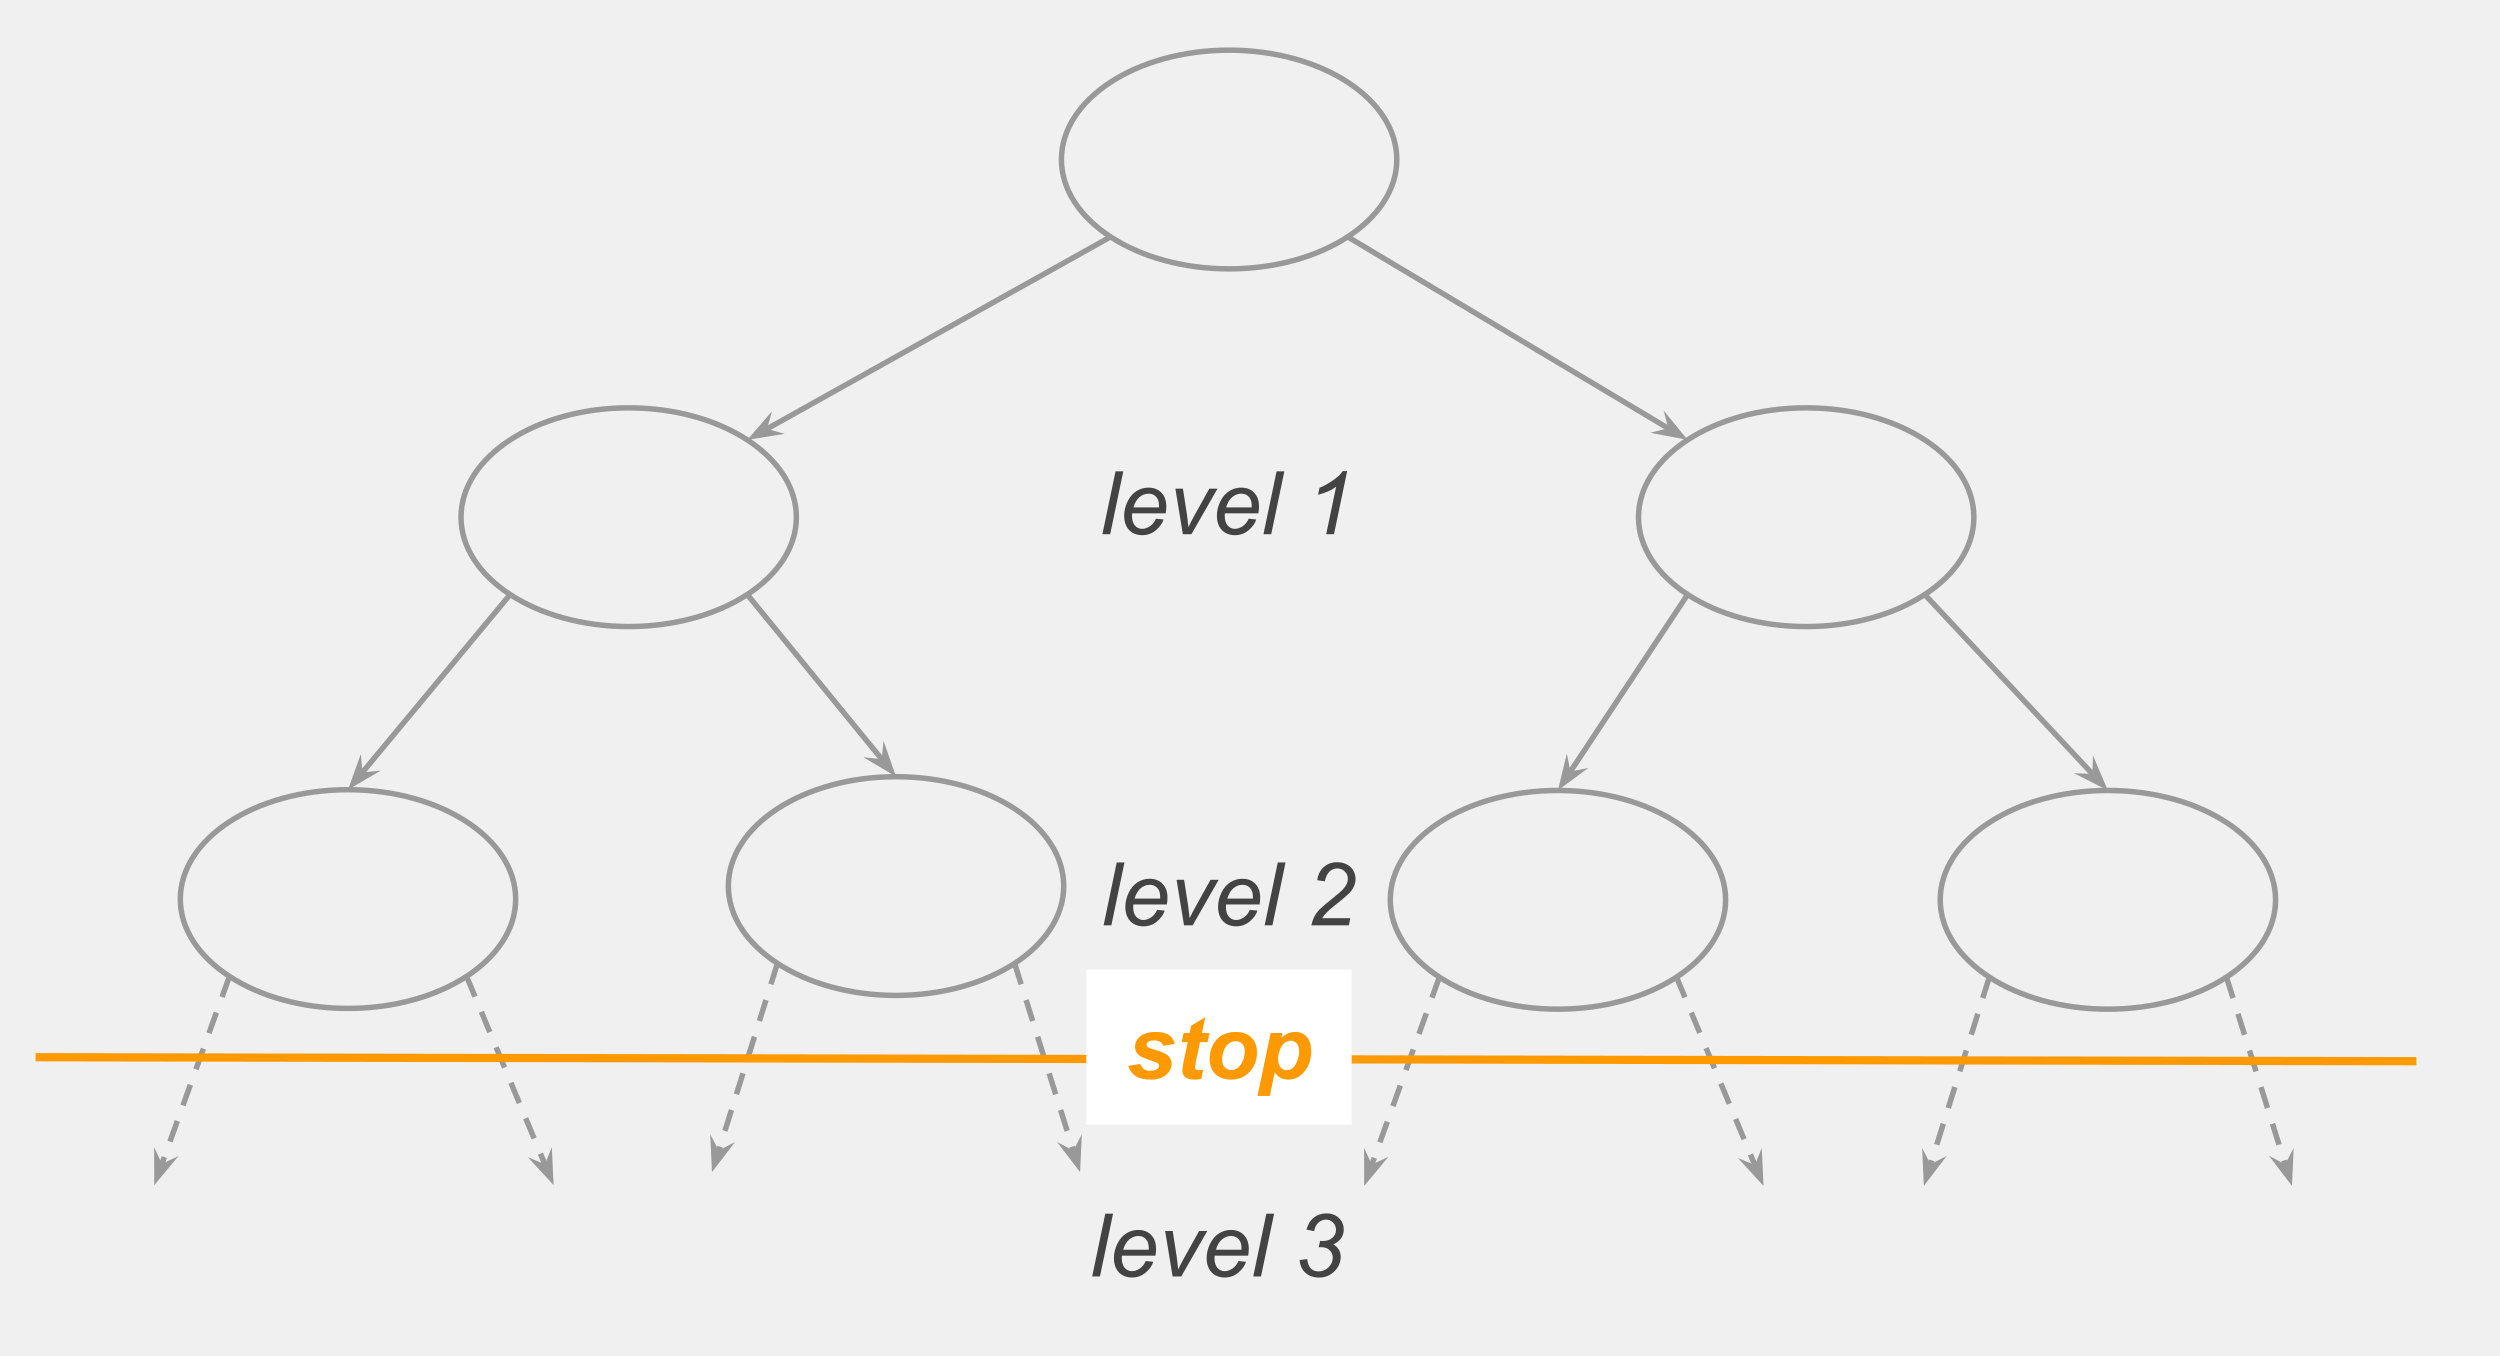
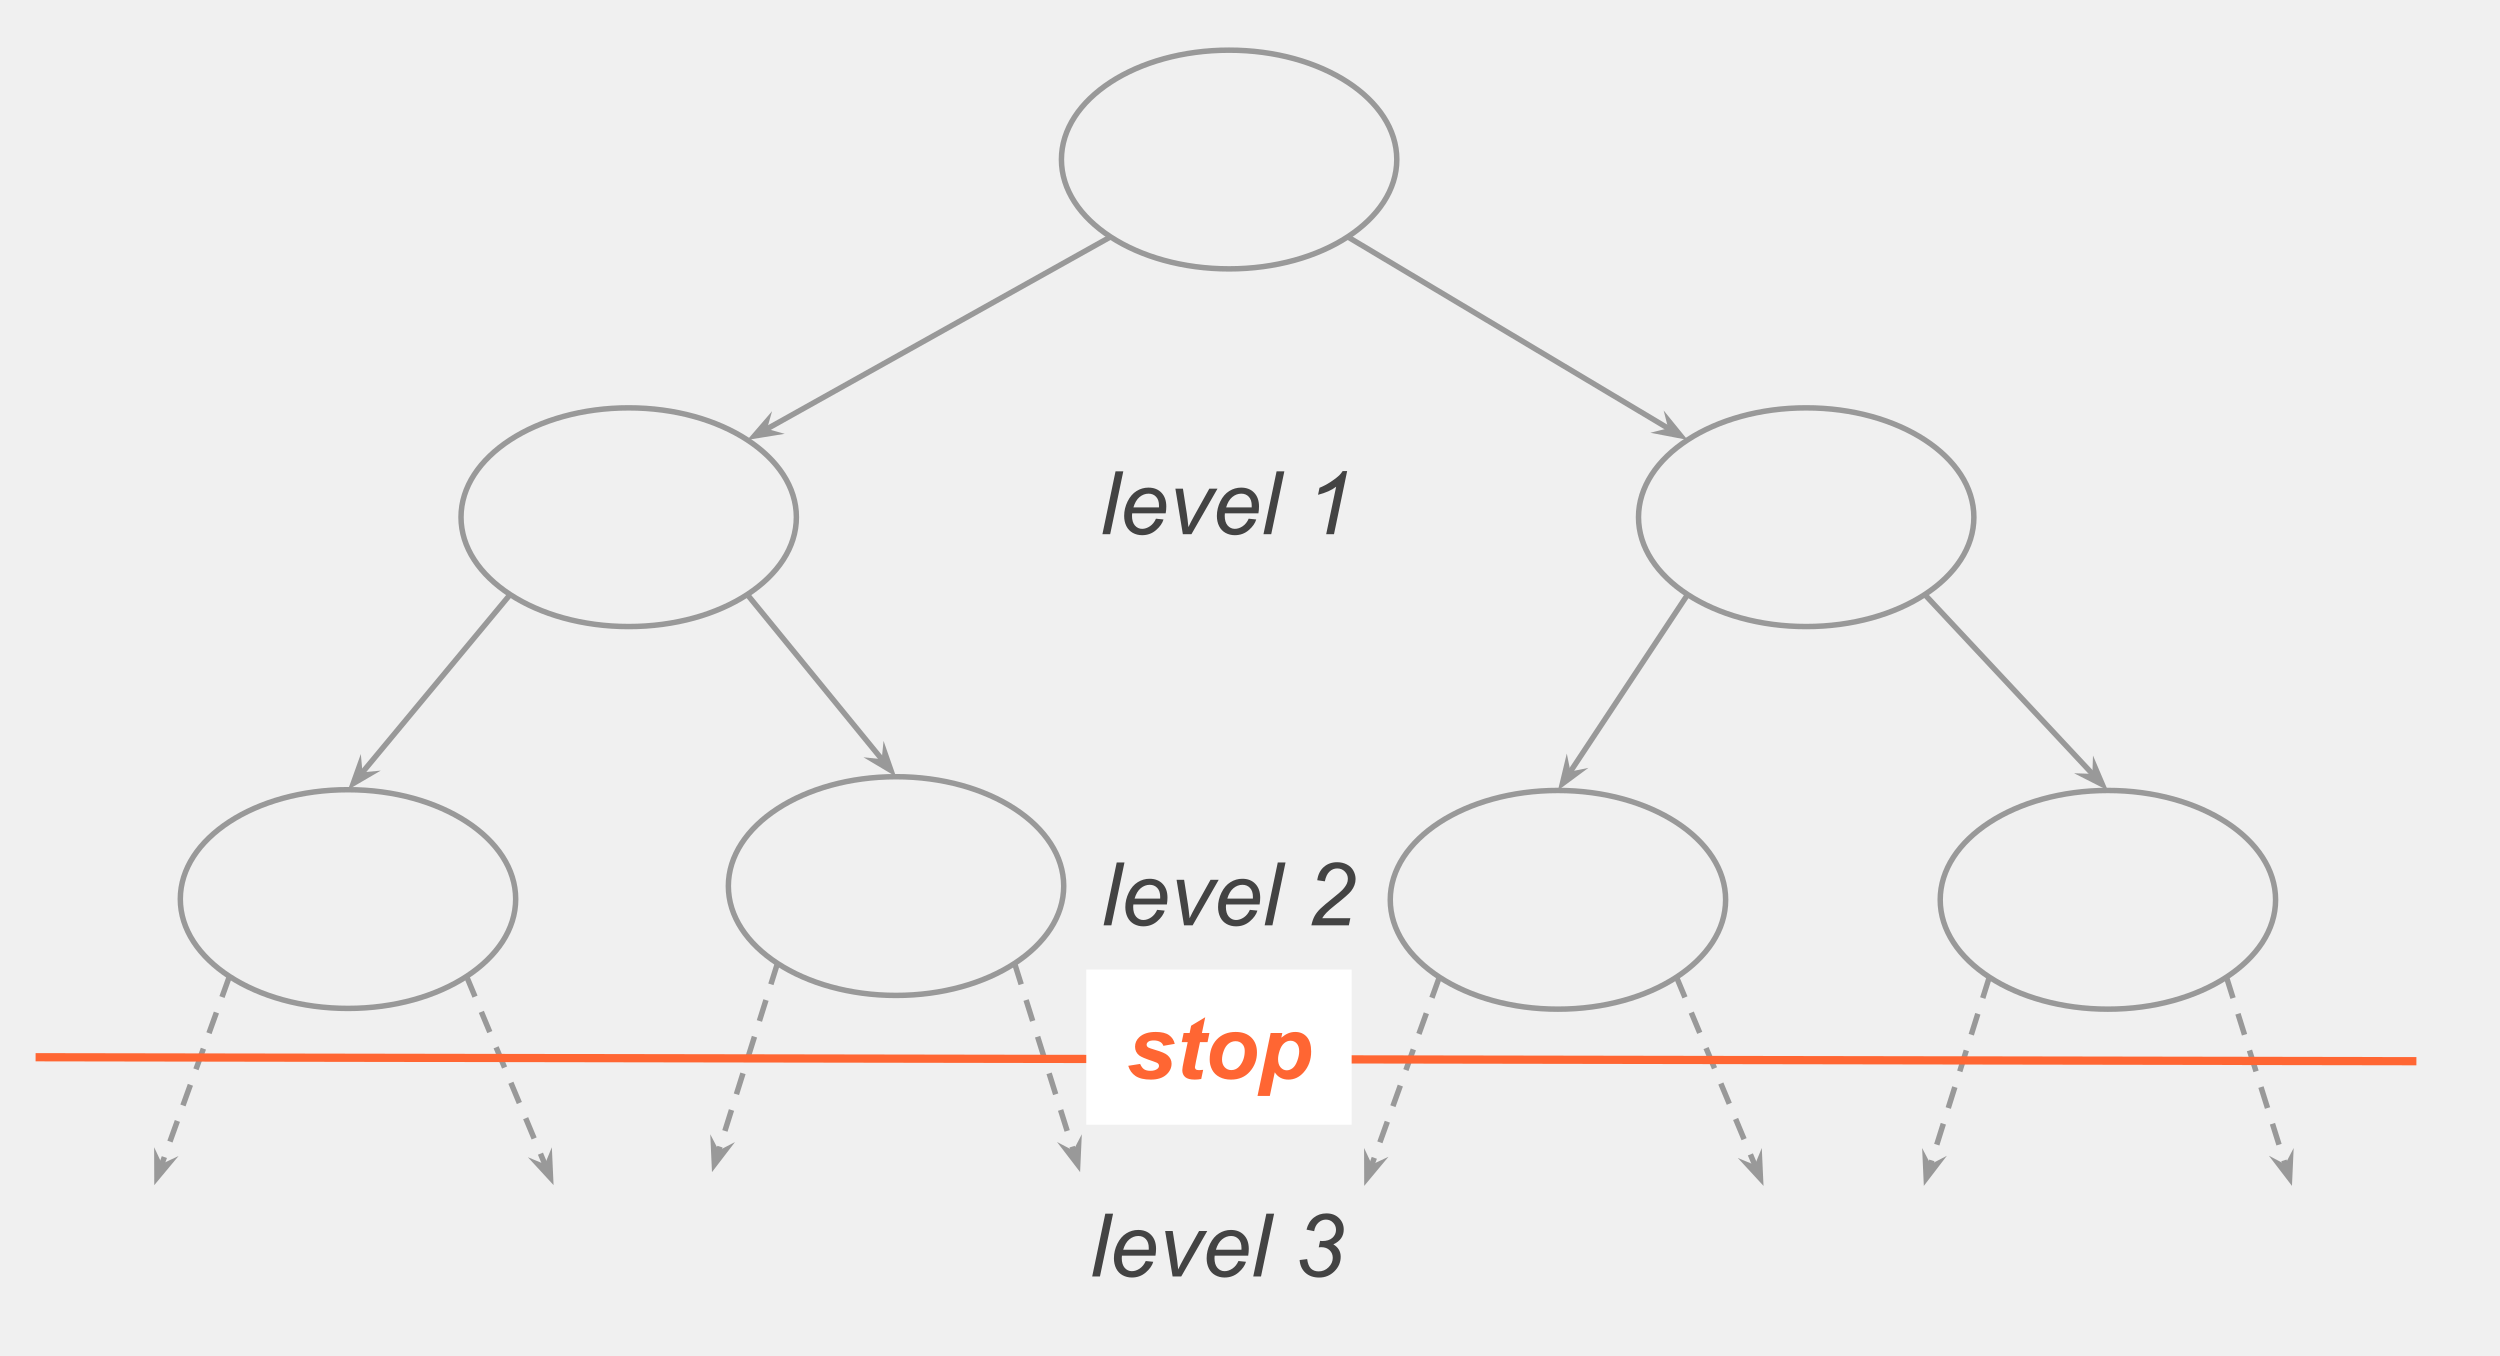
<svg xmlns="http://www.w3.org/2000/svg" version="1.1" viewBox="0.0 0.0 911.228 494.005" fill="none" stroke="none" stroke-linecap="square" stroke-miterlimit="10">
  <clipPath id="p.0">
    <path d="m0 0l911.228 0l0 494.005l-911.228 0l0 -494.005z" clip-rule="nonzero" />
  </clipPath>
  <g clip-path="url(#p.0)">
    <path fill="#000000" fill-opacity="0.0" d="m0 0l911.228 0l0 494.005l-911.228 0z" fill-rule="evenodd" />
    <path fill="#000000" fill-opacity="0.0" d="m597.223 188.517l0 0c0 -22.013 27.364 -39.858 61.118 -39.858l0 0c33.755 0 61.118 17.845 61.118 39.858l0 0c0 22.013 -27.363 39.858 -61.118 39.858l0 0c-33.755 0 -61.118 -17.845 -61.118 -39.858z" fill-rule="evenodd" />
    <path stroke="#999999" stroke-width="2.0" stroke-linejoin="round" stroke-linecap="butt" d="m597.223 188.517l0 0c0 -22.013 27.364 -39.858 61.118 -39.858l0 0c33.755 0 61.118 17.845 61.118 39.858l0 0c0 22.013 -27.363 39.858 -61.118 39.858l0 0c-33.755 0 -61.118 -17.845 -61.118 -39.858z" fill-rule="evenodd" />
    <path fill="#000000" fill-opacity="0.0" d="m168.037 188.517l0 0c0 -22.013 27.364 -39.858 61.118 -39.858l0 0c33.755 0 61.118 17.845 61.118 39.858l0 0c0 22.013 -27.364 39.858 -61.118 39.858l0 0c-33.755 0 -61.118 -17.845 -61.118 -39.858z" fill-rule="evenodd" />
    <path stroke="#999999" stroke-width="2.0" stroke-linejoin="round" stroke-linecap="butt" d="m168.037 188.517l0 0c0 -22.013 27.364 -39.858 61.118 -39.858l0 0c33.755 0 61.118 17.845 61.118 39.858l0 0c0 22.013 -27.364 39.858 -61.118 39.858l0 0c-33.755 0 -61.118 -17.845 -61.118 -39.858z" fill-rule="evenodd" />
    <path fill="#000000" fill-opacity="0.0" d="m283.381 351.147l-23.874 76.094" fill-rule="evenodd" />
    <path stroke="#999999" stroke-width="2.0" stroke-linejoin="round" stroke-linecap="butt" stroke-dasharray="8.0,6.0" d="m283.381 351.147l-21.822 69.555" fill-rule="evenodd" />
    <path fill="#999999" stroke="#999999" stroke-width="2.0" stroke-linecap="butt" d="m261.559 420.702l-1.473 -2.819l0.296 6.569l3.996 -5.223z" fill-rule="evenodd" />
    <path fill="#000000" fill-opacity="0.0" d="m369.815 351.147l23.874 76.094" fill-rule="evenodd" />
    <path stroke="#999999" stroke-width="2.0" stroke-linejoin="round" stroke-linecap="butt" stroke-dasharray="8.0,6.0" d="m369.815 351.147l21.822 69.555" fill-rule="evenodd" />
    <path fill="#999999" stroke="#999999" stroke-width="2.0" stroke-linecap="butt" d="m391.638 420.702l-2.819 -1.473l3.996 5.223l0.296 -6.569z" fill-rule="evenodd" />
    <path fill="#000000" fill-opacity="0.0" d="m615.124 216.701l-47.276 71.402" fill-rule="evenodd" />
    <path stroke="#999999" stroke-width="2.0" stroke-linejoin="round" stroke-linecap="butt" d="m615.124 216.701l-43.492 65.687" fill-rule="evenodd" />
    <path fill="#999999" stroke="#999999" stroke-width="2.0" stroke-linecap="butt" d="m571.633 282.388l-0.634 -3.117l-1.536 6.394l5.287 -3.911z" fill-rule="evenodd" />
    <path fill="#000000" fill-opacity="0.0" d="m701.558 216.701l66.74 71.402" fill-rule="evenodd" />
    <path stroke="#999999" stroke-width="2.0" stroke-linejoin="round" stroke-linecap="butt" d="m701.558 216.701l62.06 66.394" fill-rule="evenodd" />
    <path fill="#999999" stroke="#999999" stroke-width="2.0" stroke-linecap="butt" d="m763.618 283.095l-3.179 -0.107l5.863 2.979l-2.577 -6.05z" fill-rule="evenodd" />
    <path fill="#000000" fill-opacity="0.0" d="m491.217 86.328l123.906 74.016" fill-rule="evenodd" />
    <path stroke="#999999" stroke-width="2.0" stroke-linejoin="round" stroke-linecap="butt" d="m491.217 86.328l118.021 70.501" fill-rule="evenodd" />
    <path fill="#999999" stroke="#999999" stroke-width="2.0" stroke-linecap="butt" d="m609.238 156.829l-3.084 0.777l6.459 1.238l-4.152 -5.1z" fill-rule="evenodd" />
    <path fill="#000000" fill-opacity="0.0" d="m404.783 86.328l-132.409 74.016" fill-rule="evenodd" />
    <path stroke="#999999" stroke-width="2.0" stroke-linejoin="round" stroke-linecap="butt" d="m404.783 86.328l-126.427 70.671" fill-rule="evenodd" />
    <path fill="#999999" stroke="#999999" stroke-width="2.0" stroke-linecap="butt" d="m278.356 157l0.866 -3.061l-4.297 4.978l6.491 -1.052z" fill-rule="evenodd" />
    <path fill="#000000" fill-opacity="0.0" d="m185.938 216.701l-59.087 71.15" fill-rule="evenodd" />
    <path stroke="#999999" stroke-width="2.0" stroke-linejoin="round" stroke-linecap="butt" d="m185.938 216.701l-54.708 65.877" fill-rule="evenodd" />
    <path fill="#999999" stroke="#999999" stroke-width="2.0" stroke-linecap="butt" d="m131.23 282.578l-0.293 -3.167l-2.218 6.191l5.678 -3.317z" fill-rule="evenodd" />
    <path fill="#000000" fill-opacity="0.0" d="m272.372 216.701l54.236 66.394" fill-rule="evenodd" />
    <path stroke="#999999" stroke-width="2.0" stroke-linejoin="round" stroke-linecap="butt" d="m272.372 216.701l49.9 61.086" fill-rule="evenodd" />
    <path fill="#999999" stroke="#999999" stroke-width="2.0" stroke-linecap="butt" d="m322.272 277.787l-3.165 -0.319l5.651 3.363l-2.168 -6.209z" fill-rule="evenodd" />
    <path fill="#000000" fill-opacity="0.0" d="m265.48 322.963l0 0c0 -22.013 27.363 -39.858 61.118 -39.858l0 0c33.755 0 61.118 17.845 61.118 39.858l0 0c0 22.013 -27.363 39.858 -61.118 39.858l0 0c-33.755 0 -61.118 -17.845 -61.118 -39.858z" fill-rule="evenodd" />
    <path stroke="#999999" stroke-width="2.0" stroke-linejoin="round" stroke-linecap="butt" d="m265.48 322.963l0 0c0 -22.013 27.363 -39.858 61.118 -39.858l0 0c33.755 0 61.118 17.845 61.118 39.858l0 0c0 22.013 -27.363 39.858 -61.118 39.858l0 0c-33.755 0 -61.118 -17.845 -61.118 -39.858z" fill-rule="evenodd" />
    <path fill="#000000" fill-opacity="0.0" d="m386.882 58.144l0 0c0 -22.013 27.363 -39.858 61.118 -39.858l0 0c33.755 0 61.118 17.845 61.118 39.858l0 0c0 22.013 -27.363 39.858 -61.118 39.858l0 0c-33.755 0 -61.118 -17.845 -61.118 -39.858z" fill-rule="evenodd" />
    <path stroke="#999999" stroke-width="2.0" stroke-linejoin="round" stroke-linecap="butt" d="m386.882 58.144l0 0c0 -22.013 27.363 -39.858 61.118 -39.858l0 0c33.755 0 61.118 17.845 61.118 39.858l0 0c0 22.013 -27.363 39.858 -61.118 39.858l0 0c-33.755 0 -61.118 -17.845 -61.118 -39.858z" fill-rule="evenodd" />
    <path fill="#000000" fill-opacity="0.0" d="m65.724 327.701l0 0c0 -22.013 27.364 -39.858 61.118 -39.858l0 0c33.755 0 61.118 17.845 61.118 39.858l0 0c0 22.013 -27.364 39.858 -61.118 39.858l0 0c-33.755 0 -61.118 -17.845 -61.118 -39.858z" fill-rule="evenodd" />
    <path stroke="#999999" stroke-width="2.0" stroke-linejoin="round" stroke-linecap="butt" d="m65.724 327.701l0 0c0 -22.013 27.364 -39.858 61.118 -39.858l0 0c33.755 0 61.118 17.845 61.118 39.858l0 0c0 22.013 -27.364 39.858 -61.118 39.858l0 0c-33.755 0 -61.118 -17.845 -61.118 -39.858z" fill-rule="evenodd" />
    <path fill="#000000" fill-opacity="0.0" d="m83.625 355.885l-27.402 76.095" fill-rule="evenodd" />
    <path stroke="#999999" stroke-width="2.0" stroke-linejoin="round" stroke-linecap="butt" stroke-dasharray="8.0,6.0" d="m83.625 355.885l-25.079 69.646" fill-rule="evenodd" />
    <path fill="#999999" stroke="#999999" stroke-width="2.0" stroke-linecap="butt" d="m58.546 425.531l-1.354 -2.878l0.023 6.576l4.21 -5.052z" fill-rule="evenodd" />
    <path fill="#000000" fill-opacity="0.0" d="m170.06 355.885l31.717 76.095" fill-rule="evenodd" />
    <path stroke="#999999" stroke-width="2.0" stroke-linejoin="round" stroke-linecap="butt" stroke-dasharray="8.0,6.0" d="m170.06 355.885l29.08 69.768" fill-rule="evenodd" />
    <path fill="#999999" stroke="#999999" stroke-width="2.0" stroke-linecap="butt" d="m199.139 425.653l-2.941 -1.211l4.453 4.839l-0.301 -6.569z" fill-rule="evenodd" />
    <path fill="#000000" fill-opacity="0.0" d="m725.093 356.158l-23.874 76.094" fill-rule="evenodd" />
    <path stroke="#999999" stroke-width="2.0" stroke-linejoin="round" stroke-linecap="butt" stroke-dasharray="8.0,6.0" d="m725.093 356.158l-21.822 69.555" fill-rule="evenodd" />
    <path fill="#999999" stroke="#999999" stroke-width="2.0" stroke-linecap="butt" d="m703.271 425.713l-1.473 -2.819l0.296 6.569l3.996 -5.223z" fill-rule="evenodd" />
    <path fill="#000000" fill-opacity="0.0" d="m811.527 356.158l23.874 76.094" fill-rule="evenodd" />
    <path stroke="#999999" stroke-width="2.0" stroke-linejoin="round" stroke-linecap="butt" stroke-dasharray="8.0,6.0" d="m811.527 356.158l21.822 69.555" fill-rule="evenodd" />
    <path fill="#999999" stroke="#999999" stroke-width="2.0" stroke-linecap="butt" d="m833.349 425.713l-2.819 -1.473l3.996 5.223l0.296 -6.569z" fill-rule="evenodd" />
    <path fill="#000000" fill-opacity="0.0" d="m707.192 327.974l0 0c0 -22.013 27.364 -39.858 61.118 -39.858l0 0c33.755 0 61.118 17.845 61.118 39.858l0 0c0 22.013 -27.364 39.858 -61.118 39.858l0 0c-33.755 0 -61.118 -17.845 -61.118 -39.858z" fill-rule="evenodd" />
    <path stroke="#999999" stroke-width="2.0" stroke-linejoin="round" stroke-linecap="butt" d="m707.192 327.974l0 0c0 -22.013 27.364 -39.858 61.118 -39.858l0 0c33.755 0 61.118 17.845 61.118 39.858l0 0c0 22.013 -27.364 39.858 -61.118 39.858l0 0c-33.755 0 -61.118 -17.845 -61.118 -39.858z" fill-rule="evenodd" />
    <path fill="#000000" fill-opacity="0.0" d="m506.738 327.974l0 0c0 -22.013 27.364 -39.858 61.118 -39.858l0 0c33.755 0 61.118 17.845 61.118 39.858l0 0c0 22.013 -27.364 39.858 -61.118 39.858l0 0c-33.755 0 -61.118 -17.845 -61.118 -39.858z" fill-rule="evenodd" />
    <path stroke="#999999" stroke-width="2.0" stroke-linejoin="round" stroke-linecap="butt" d="m506.738 327.974l0 0c0 -22.013 27.364 -39.858 61.118 -39.858l0 0c33.755 0 61.118 17.845 61.118 39.858l0 0c0 22.013 -27.364 39.858 -61.118 39.858l0 0c-33.755 0 -61.118 -17.845 -61.118 -39.858z" fill-rule="evenodd" />
    <path fill="#000000" fill-opacity="0.0" d="m524.639 356.158l-27.402 76.094" fill-rule="evenodd" />
    <path stroke="#999999" stroke-width="2.0" stroke-linejoin="round" stroke-linecap="butt" stroke-dasharray="8.0,6.0" d="m524.639 356.158l-25.079 69.646" fill-rule="evenodd" />
    <path fill="#999999" stroke="#999999" stroke-width="2.0" stroke-linecap="butt" d="m499.56 425.804l-1.354 -2.878l0.022 6.576l4.21 -5.052z" fill-rule="evenodd" />
    <path fill="#000000" fill-opacity="0.0" d="m611.073 356.158l31.717 76.094" fill-rule="evenodd" />
    <path stroke="#999999" stroke-width="2.0" stroke-linejoin="round" stroke-linecap="butt" stroke-dasharray="8.0,6.0" d="m611.073 356.158l29.08 69.768" fill-rule="evenodd" />
    <path fill="#999999" stroke="#999999" stroke-width="2.0" stroke-linecap="butt" d="m640.152 425.926l-2.941 -1.211l4.453 4.839l-0.301 -6.569z" fill-rule="evenodd" />
    <path fill="#000000" fill-opacity="0.0" d="m12.974 385.352l867.78 1.449" fill-rule="evenodd" />
-     <path stroke="#ff9900" stroke-width="3.0" stroke-linejoin="round" stroke-linecap="butt" d="m12.974 385.352l867.78 1.449" fill-rule="evenodd" />
+     <path stroke="#ff6633" stroke-width="3.0" stroke-linejoin="round" stroke-linecap="butt" d="m12.974 385.352l867.78 1.449" fill-rule="evenodd" />
    <path fill="#000000" fill-opacity="0.0" d="m372.553 425.551l141.89 0l0 71.15l-141.89 0z" fill-rule="evenodd" />
    <path fill="#434343" d="m398.091 465.271l4.781 -22.906l2.828 0l-4.781 22.906l-2.828 0zm19.516 -5.641l2.75 0.281q-0.594 2.047 -2.734 3.891q-2.125 1.844 -5.078 1.844q-1.844 0 -3.391 -0.844q-1.531 -0.859 -2.344 -2.484q-0.797 -1.625 -0.797 -3.703q0 -2.719 1.25 -5.266q1.266 -2.562 3.266 -3.797q2.0 -1.25 4.328 -1.25q2.969 0 4.734 1.844q1.781 1.844 1.781 5.031q0 1.219 -0.219 2.5l-12.219 0q-0.062 0.484 -0.062 0.875q0 2.328 1.062 3.562q1.078 1.219 2.625 1.219q1.453 0 2.859 -0.953q1.406 -0.953 2.188 -2.75zm-8.219 -4.109l9.312 0q0.016 -0.438 0.016 -0.625q0 -2.125 -1.062 -3.25q-1.062 -1.141 -2.734 -1.141q-1.812 0 -3.312 1.25q-1.484 1.25 -2.219 3.766zm18.016 9.75l-2.719 -16.594l2.75 0l1.422 9.141q0.234 1.5 0.578 4.891q0.812 -1.766 2.078 -4.047l5.547 -9.984l2.984 0l-9.5 16.594l-3.141 0zm24.0 -5.641l2.75 0.281q-0.594 2.047 -2.734 3.891q-2.125 1.844 -5.078 1.844q-1.844 0 -3.391 -0.844q-1.531 -0.859 -2.344 -2.484q-0.797 -1.625 -0.797 -3.703q0 -2.719 1.25 -5.266q1.266 -2.562 3.266 -3.797q2.0 -1.25 4.328 -1.25q2.969 0 4.734 1.844q1.781 1.844 1.781 5.031q0 1.219 -0.219 2.5l-12.219 0q-0.062 0.484 -0.062 0.875q0 2.328 1.062 3.562q1.078 1.219 2.625 1.219q1.453 0 2.859 -0.953q1.406 -0.953 2.188 -2.75zm-8.219 -4.109l9.312 0q0.016 -0.438 0.016 -0.625q0 -2.125 -1.062 -3.25q-1.062 -1.141 -2.734 -1.141q-1.812 0 -3.312 1.25q-1.484 1.25 -2.219 3.766zm13.609 9.75l4.781 -22.906l2.828 0l-4.781 22.906l-2.828 0zm16.906 -6.0l2.75 -0.344q0.312 2.406 1.375 3.453q1.078 1.031 2.812 1.031q2.094 0 3.609 -1.5q1.531 -1.5 1.531 -3.438q0 -1.688 -1.141 -2.781q-1.141 -1.109 -3.062 -1.109q-0.219 0 -0.906 0.062l0.484 -2.359q0.406 0.062 0.781 0.062q2.422 0 3.719 -1.172q1.312 -1.188 1.312 -2.906q0 -1.578 -1.078 -2.656q-1.062 -1.078 -2.609 -1.078q-1.516 0 -2.734 1.109q-1.203 1.094 -1.547 3.109l-2.781 -0.562q0.688 -2.828 2.641 -4.375q1.953 -1.547 4.625 -1.547q2.812 0 4.547 1.703q1.75 1.703 1.75 4.188q0 1.812 -0.953 3.172q-0.938 1.344 -2.828 2.234q1.344 0.797 2.0 1.922q0.672 1.125 0.672 2.578q0 3.078 -2.312 5.344q-2.297 2.25 -5.5 2.25q-3.109 0 -5.031 -1.734q-1.906 -1.75 -2.125 -4.656z" fill-rule="nonzero" />
    <path fill="#000000" fill-opacity="0.0" d="m376.283 154.979l141.89 0l0 71.15l-141.89 0z" fill-rule="evenodd" />
    <path fill="#434343" d="m401.822 194.699l4.781 -22.906l2.828 0l-4.781 22.906l-2.828 0zm19.516 -5.641l2.75 0.281q-0.594 2.047 -2.734 3.891q-2.125 1.844 -5.078 1.844q-1.844 0 -3.391 -0.844q-1.531 -0.859 -2.344 -2.484q-0.797 -1.625 -0.797 -3.703q0 -2.719 1.25 -5.266q1.266 -2.562 3.266 -3.797q2.0 -1.25 4.328 -1.25q2.969 0 4.734 1.844q1.781 1.844 1.781 5.031q0 1.219 -0.219 2.5l-12.219 0q-0.062 0.484 -0.062 0.875q0 2.328 1.062 3.562q1.078 1.219 2.625 1.219q1.453 0 2.859 -0.953q1.406 -0.953 2.188 -2.75zm-8.219 -4.109l9.312 0q0.016 -0.438 0.016 -0.625q0 -2.125 -1.062 -3.25q-1.062 -1.141 -2.734 -1.141q-1.812 0 -3.312 1.25q-1.484 1.25 -2.219 3.766zm18.016 9.75l-2.719 -16.594l2.75 0l1.422 9.141q0.234 1.5 0.578 4.891q0.812 -1.766 2.078 -4.047l5.547 -9.984l2.984 0l-9.5 16.594l-3.141 0zm24 -5.641l2.75 0.281q-0.594 2.047 -2.734 3.891q-2.125 1.844 -5.078 1.844q-1.844 0 -3.391 -0.844q-1.531 -0.859 -2.344 -2.484q-0.797 -1.625 -0.797 -3.703q0 -2.719 1.25 -5.266q1.266 -2.562 3.266 -3.797q2.0 -1.25 4.328 -1.25q2.969 0 4.734 1.844q1.781 1.844 1.781 5.031q0 1.219 -0.219 2.5l-12.219 0q-0.062 0.484 -0.062 0.875q0 2.328 1.062 3.562q1.078 1.219 2.625 1.219q1.453 0 2.859 -0.953q1.406 -0.953 2.188 -2.75zm-8.219 -4.109l9.312 0q0.016 -0.438 0.016 -0.625q0 -2.125 -1.062 -3.25q-1.062 -1.141 -2.734 -1.141q-1.812 0 -3.312 1.25q-1.484 1.25 -2.219 3.766zm13.609 9.75l4.781 -22.906l2.828 0l-4.781 22.906l-2.828 0zm22.859 0l3.625 -17.297q-2.344 1.844 -6.594 2.953l0.531 -2.562q2.109 -0.844 4.156 -2.203q2.062 -1.359 3.094 -2.375q0.625 -0.625 1.188 -1.516l1.641 0l-4.797 23.0l-2.844 0z" fill-rule="nonzero" />
    <path fill="#000000" fill-opacity="0.0" d="m376.714 297.551l141.89 0l0 71.15l-141.89 0z" fill-rule="evenodd" />
    <path fill="#434343" d="m402.252 337.271l4.781 -22.906l2.828 0l-4.781 22.906l-2.828 0zm19.516 -5.641l2.75 0.281q-0.594 2.047 -2.734 3.891q-2.125 1.844 -5.078 1.844q-1.844 0 -3.391 -0.844q-1.531 -0.859 -2.344 -2.484q-0.797 -1.625 -0.797 -3.703q0 -2.719 1.25 -5.266q1.266 -2.562 3.266 -3.797q2.0 -1.25 4.328 -1.25q2.969 0 4.734 1.844q1.781 1.844 1.781 5.031q0 1.219 -0.219 2.5l-12.219 0q-0.062 0.484 -0.062 0.875q0 2.328 1.062 3.562q1.078 1.219 2.625 1.219q1.453 0 2.859 -0.953q1.406 -0.953 2.188 -2.75zm-8.219 -4.109l9.312 0q0.016 -0.438 0.016 -0.625q0 -2.125 -1.062 -3.25q-1.062 -1.141 -2.734 -1.141q-1.812 0 -3.312 1.25q-1.484 1.25 -2.219 3.766zm18.016 9.75l-2.719 -16.594l2.75 0l1.422 9.141q0.234 1.5 0.578 4.891q0.812 -1.766 2.078 -4.047l5.547 -9.984l2.984 0l-9.5 16.594l-3.141 0zm24.0 -5.641l2.75 0.281q-0.594 2.047 -2.734 3.891q-2.125 1.844 -5.078 1.844q-1.844 0 -3.391 -0.844q-1.531 -0.859 -2.344 -2.484q-0.797 -1.625 -0.797 -3.703q0 -2.719 1.25 -5.266q1.266 -2.562 3.266 -3.797q2.0 -1.25 4.328 -1.25q2.969 0 4.734 1.844q1.781 1.844 1.781 5.031q0 1.219 -0.219 2.5l-12.219 0q-0.062 0.484 -0.062 0.875q0 2.328 1.062 3.562q1.078 1.219 2.625 1.219q1.453 0 2.859 -0.953q1.406 -0.953 2.188 -2.75zm-8.219 -4.109l9.312 0q0.016 -0.438 0.016 -0.625q0 -2.125 -1.062 -3.25q-1.062 -1.141 -2.734 -1.141q-1.812 0 -3.312 1.25q-1.484 1.25 -2.219 3.766zm13.609 9.75l4.781 -22.906l2.828 0l-4.781 22.906l-2.828 0zm17.031 0q0.438 -2.047 1.203 -3.422q0.781 -1.391 2.062 -2.625q1.281 -1.25 4.938 -4.172q2.219 -1.766 3.031 -2.609q1.172 -1.219 1.703 -2.391q0.359 -0.797 0.359 -1.734q0 -1.578 -1.125 -2.672q-1.109 -1.109 -2.734 -1.109q-1.609 0 -2.812 1.125q-1.203 1.109 -1.719 3.578l-2.766 -0.406q0.406 -3.047 2.359 -4.797q1.969 -1.766 4.891 -1.766q1.953 0 3.531 0.812q1.594 0.812 2.391 2.281q0.797 1.469 0.797 3.031q0 2.281 -1.625 4.391q-1.0 1.312 -5.875 5.172q-2.094 1.656 -3.125 2.719q-1.016 1.062 -1.531 2.0l10.25 0l-0.547 2.594l-13.656 0z" fill-rule="nonzero" />
    <path fill="#ffffff" d="m395.937 353.399l96.724 0l0 56.567l-96.724 0z" fill-rule="evenodd" />
-     <path fill="#ff9900" d="m411.229 388.478l4.344 -0.688q0.578 1.375 1.438 1.953q0.859 0.562 2.344 0.562q1.531 0 2.453 -0.688q0.641 -0.469 0.641 -1.141q0 -0.453 -0.328 -0.812q-0.344 -0.344 -1.859 -0.844q-4.062 -1.344 -5.031 -2.125q-1.516 -1.219 -1.516 -3.188q0 -1.969 1.469 -3.391q2.047 -1.984 6.078 -1.984q3.203 0 4.844 1.172q1.641 1.172 2.078 3.172l-4.141 0.719q-0.328 -0.906 -1.062 -1.359q-1.0 -0.609 -2.406 -0.609q-1.406 0 -2.031 0.469q-0.609 0.469 -0.609 1.078q0 0.625 0.625 1.031q0.391 0.25 2.516 0.875q3.281 0.953 4.391 1.875q1.562 1.297 1.562 3.125q0 2.359 -1.984 4.094q-1.984 1.734 -5.594 1.734q-3.594 0 -5.562 -1.312q-1.953 -1.328 -2.656 -3.719zm19.5 -8.625l0.688 -3.328l2.188 0l0.547 -2.656l5.141 -3.094l-1.203 5.75l2.734 0l-0.688 3.328l-2.75 0l-1.453 6.953q-0.391 1.891 -0.391 2.156q0 0.516 0.328 0.812q0.328 0.281 1.188 0.281q0.297 0 1.484 -0.109l-0.703 3.328q-1.156 0.234 -2.375 0.234q-2.375 0 -3.453 -0.906q-1.078 -0.922 -1.078 -2.547q0 -0.766 0.578 -3.531l1.391 -6.672l-2.172 0zm10.188 6.375q0 -4.609 2.594 -7.344q2.609 -2.75 6.844 -2.75q3.672 0 5.734 2.031q2.062 2.016 2.062 5.438q0 4.031 -2.578 6.969q-2.578 2.938 -6.906 2.938q-2.344 0 -4.156 -0.938q-1.812 -0.938 -2.703 -2.656q-0.891 -1.719 -0.891 -3.688zm12.781 -3.203q0 -1.594 -0.938 -2.547q-0.922 -0.969 -2.391 -0.969q-1.453 0 -2.578 0.906q-1.125 0.891 -1.75 2.609q-0.625 1.703 -0.625 3.141q0 1.781 0.969 2.828q0.969 1.047 2.438 1.047q1.844 0 3.094 -1.578q1.781 -2.234 1.781 -5.438zm9.438 -6.5l4.25 0l-0.359 1.703q1.359 -1.125 2.547 -1.609q1.188 -0.484 2.547 -0.484q2.609 0 4.188 1.797q1.594 1.797 1.594 5.359q0 4.484 -2.734 7.578q-2.344 2.641 -5.547 2.641q-3.297 0 -4.984 -2.672l-1.797 8.609l-4.484 0l4.781 -22.922zm2.703 9.516q0 1.938 0.938 3.016q0.953 1.062 2.234 1.062q1.109 0 2.141 -0.797q1.031 -0.812 1.703 -2.672q0.688 -1.875 0.688 -3.469q0 -1.859 -0.891 -2.844q-0.891 -1.0 -2.266 -1.0q-1.281 0 -2.344 0.922q-1.047 0.906 -1.625 2.688q-0.578 1.766 -0.578 3.094z" fill-rule="nonzero" />
+     <path fill="#ff6633" d="m411.229 388.478l4.344 -0.688q0.578 1.375 1.438 1.953q0.859 0.562 2.344 0.562q1.531 0 2.453 -0.688q0.641 -0.469 0.641 -1.141q0 -0.453 -0.328 -0.812q-0.344 -0.344 -1.859 -0.844q-4.062 -1.344 -5.031 -2.125q-1.516 -1.219 -1.516 -3.188q0 -1.969 1.469 -3.391q2.047 -1.984 6.078 -1.984q3.203 0 4.844 1.172q1.641 1.172 2.078 3.172l-4.141 0.719q-0.328 -0.906 -1.062 -1.359q-1.0 -0.609 -2.406 -0.609q-1.406 0 -2.031 0.469q-0.609 0.469 -0.609 1.078q0 0.625 0.625 1.031q0.391 0.25 2.516 0.875q3.281 0.953 4.391 1.875q1.562 1.297 1.562 3.125q0 2.359 -1.984 4.094q-1.984 1.734 -5.594 1.734q-3.594 0 -5.562 -1.312q-1.953 -1.328 -2.656 -3.719zm19.5 -8.625l0.688 -3.328l2.188 0l0.547 -2.656l5.141 -3.094l-1.203 5.75l2.734 0l-0.688 3.328l-2.75 0l-1.453 6.953q-0.391 1.891 -0.391 2.156q0 0.516 0.328 0.812q0.328 0.281 1.188 0.281q0.297 0 1.484 -0.109l-0.703 3.328q-1.156 0.234 -2.375 0.234q-2.375 0 -3.453 -0.906q-1.078 -0.922 -1.078 -2.547q0 -0.766 0.578 -3.531l1.391 -6.672l-2.172 0zm10.188 6.375q0 -4.609 2.594 -7.344q2.609 -2.75 6.844 -2.75q3.672 0 5.734 2.031q2.062 2.016 2.062 5.438q0 4.031 -2.578 6.969q-2.578 2.938 -6.906 2.938q-2.344 0 -4.156 -0.938q-1.812 -0.938 -2.703 -2.656q-0.891 -1.719 -0.891 -3.688zm12.781 -3.203q0 -1.594 -0.938 -2.547q-0.922 -0.969 -2.391 -0.969q-1.453 0 -2.578 0.906q-1.125 0.891 -1.75 2.609q-0.625 1.703 -0.625 3.141q0 1.781 0.969 2.828q0.969 1.047 2.438 1.047q1.844 0 3.094 -1.578q1.781 -2.234 1.781 -5.438zm9.438 -6.5l4.25 0l-0.359 1.703q1.359 -1.125 2.547 -1.609q1.188 -0.484 2.547 -0.484q2.609 0 4.188 1.797q1.594 1.797 1.594 5.359q0 4.484 -2.734 7.578q-2.344 2.641 -5.547 2.641q-3.297 0 -4.984 -2.672l-1.797 8.609l-4.484 0l4.781 -22.922zm2.703 9.516q0 1.938 0.938 3.016q0.953 1.062 2.234 1.062q1.109 0 2.141 -0.797q1.031 -0.812 1.703 -2.672q0.688 -1.875 0.688 -3.469q0 -1.859 -0.891 -2.844q-0.891 -1.0 -2.266 -1.0q-1.281 0 -2.344 0.922q-1.047 0.906 -1.625 2.688q-0.578 1.766 -0.578 3.094z" fill-rule="nonzero" />
  </g>
</svg>
